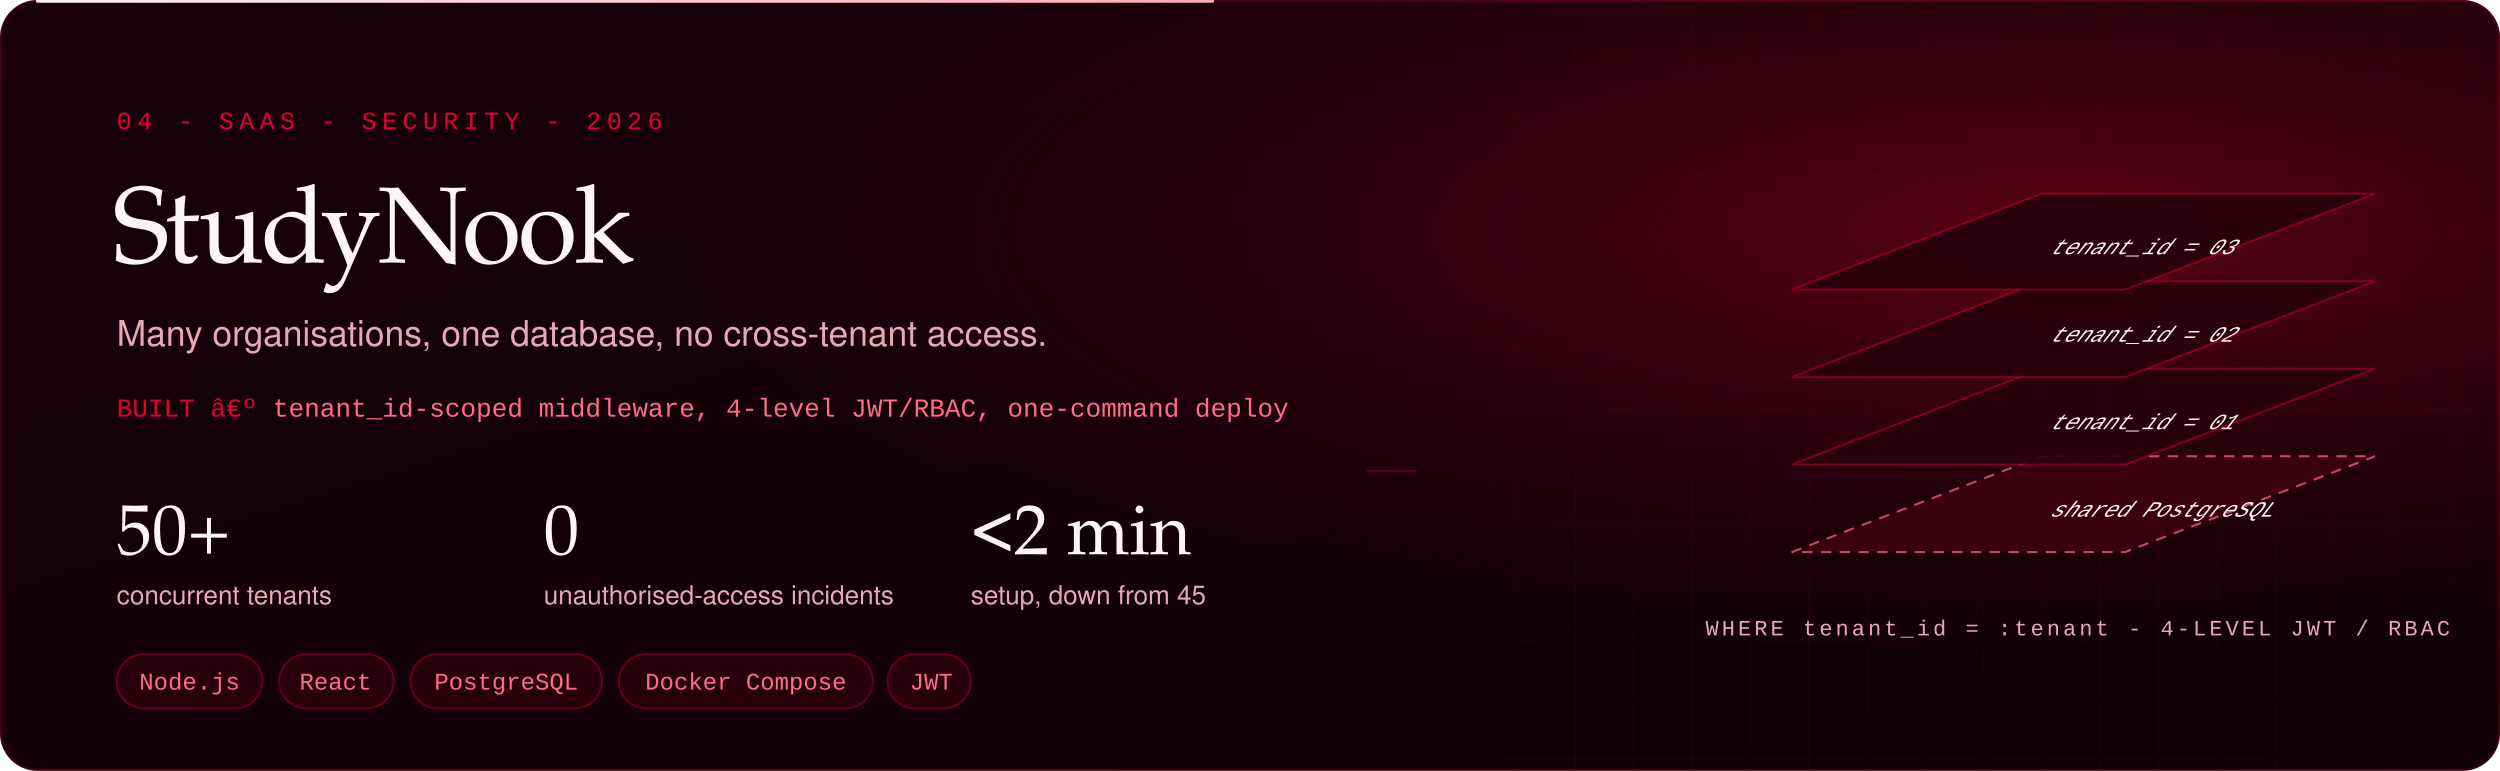
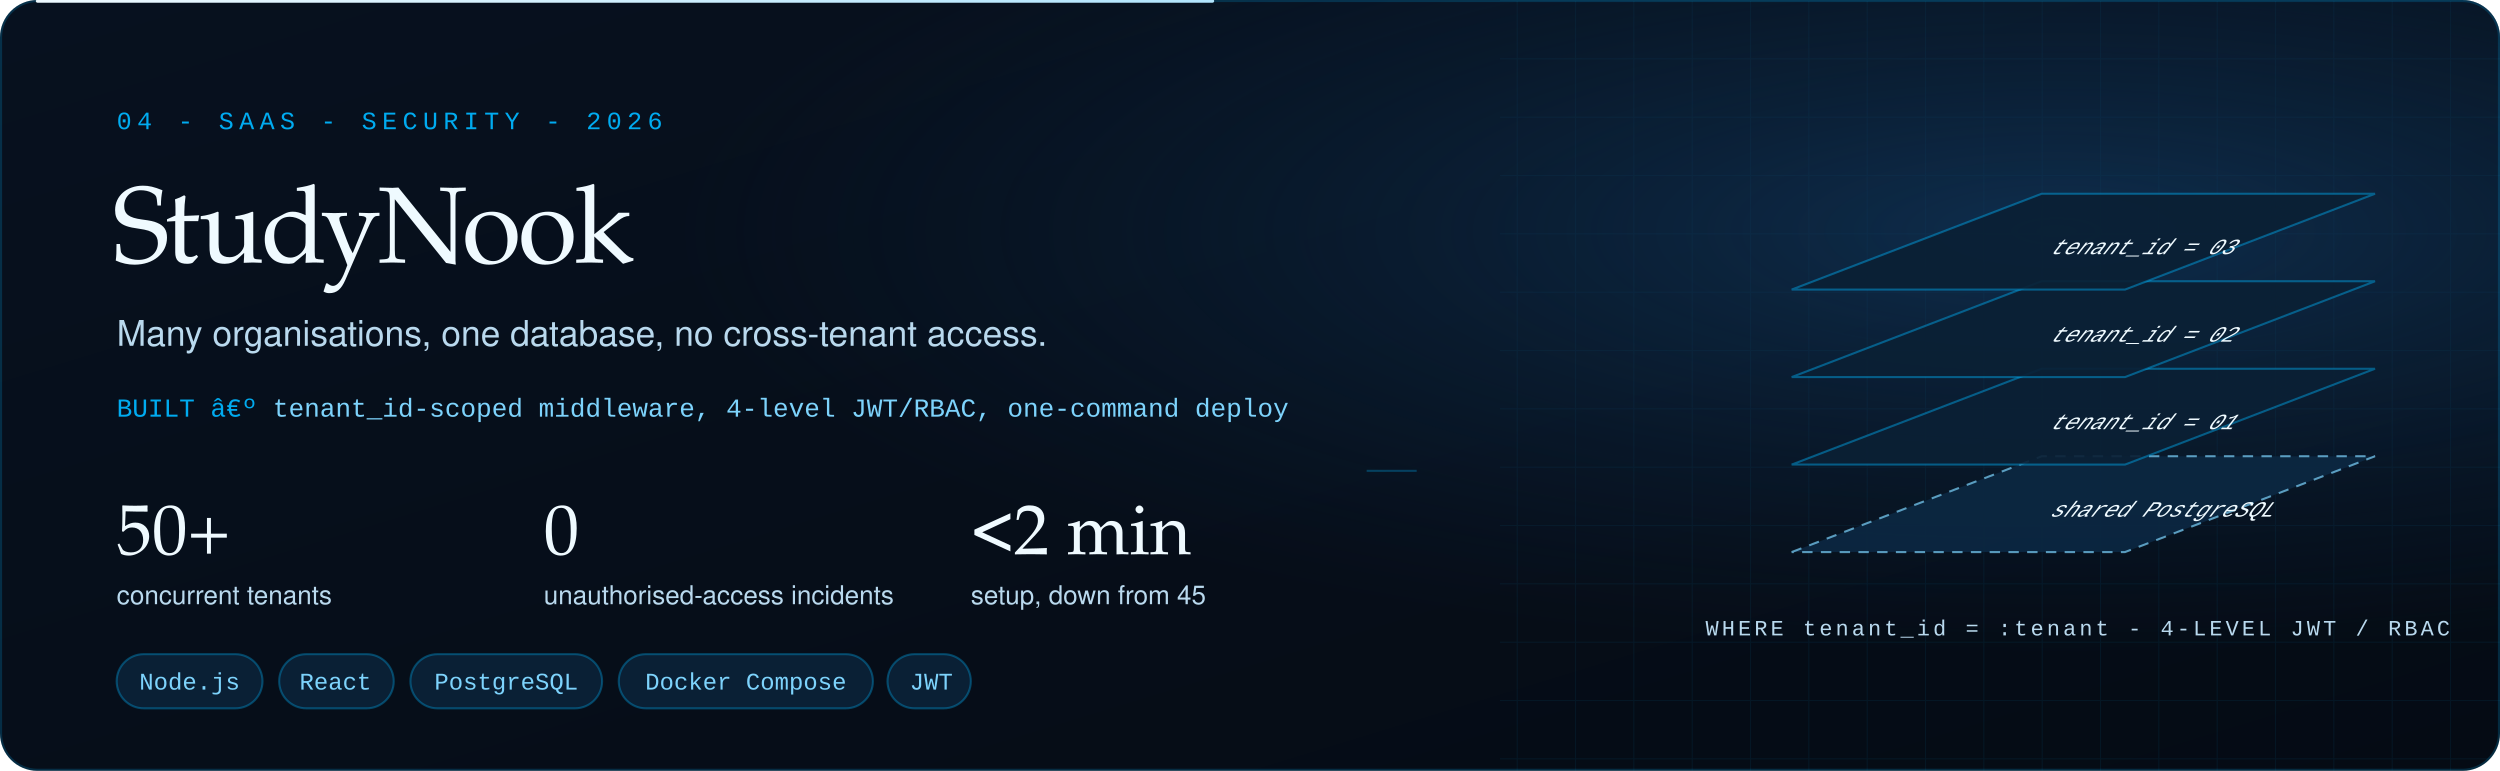
<svg xmlns="http://www.w3.org/2000/svg" viewBox="0 0 1200 370" width="1200" height="370" role="img" aria-labelledby="p4-t">
  <defs>
    <linearGradient id="p4-bg" x1="0" y1="0" x2="1" y2="1">
-       <stop offset="0" stop-color="#19000a" />
-       <stop offset="1" stop-color="#100007" />
+       <stop offset="0" stop-color="#07111f" />
+       <stop offset="1" stop-color="#050b14" />
    </linearGradient>
    <radialGradient id="p4-glow" cx="82%" cy="30%" r="55%">
-       <stop offset="0" stop-color="#7a001c" stop-opacity=".7" />
-       <stop offset="1" stop-color="#3d0010" stop-opacity="0" />
+       <stop offset="0" stop-color="#123b63" stop-opacity=".7" />
+       <stop offset="1" stop-color="#0b2742" stop-opacity="0" />
    </radialGradient>
    <pattern id="p4-grid" width="28" height="28" patternUnits="userSpaceOnUse">
-       <path d="M28 0H0V28" fill="none" stroke="#e10032" stroke-opacity=".07" />
+       <path d="M28 0H0V28" fill="none" stroke="#00abf0" stroke-opacity=".07" />
    </pattern>
    <filter id="p4-glowf" x="-50%" y="-50%" width="200%" height="200%">
      <feGaussianBlur stdDeviation="3" result="b" />
      <feMerge>
        <feMergeNode in="b" />
        <feMergeNode in="SourceGraphic" />
      </feMerge>
    </filter>
    <clipPath id="p4-clip">
      <rect width="1200" height="370" rx="18" />
    </clipPath>
    <linearGradient id="p4-trace" x1="0" y1="0" x2="1" y2="1">
-       <stop offset="0" stop-color="#fff4f6" />
-       <stop offset=".45" stop-color="#ff6b88" />
-       <stop offset="1" stop-color="#e10032" stop-opacity="0" />
+       <stop offset="0" stop-color="#effaff" />
+       <stop offset=".45" stop-color="#7dd3fc" />
+       <stop offset="1" stop-color="#00abf0" stop-opacity="0" />
    </linearGradient>
  </defs>
  <style>
    .p4-serif { font-family: Georgia, "Iowan Old Style", "Palatino Linotype", "Times New Roman", serif; }
    .p4-mono { font-family: ui-monospace, SFMono-Regular, Menlo, Consolas, "Liberation Mono", monospace; }
    .p4-sans { font-family: -apple-system, BlinkMacSystemFont, "Segoe UI", Helvetica, Arial, sans-serif; }
    .p4-in { animation: p4-in 1.2s cubic-bezier(.16,1,.3,1) both; }
    .p4-d1 { animation-delay: .15s; } .p4-d2 { animation-delay: .4s; }
    .p4-chip { animation: p4-chip .7s cubic-bezier(.34,1.56,.64,1) both; }
    @keyframes p4-chip { from { opacity: 0; transform: translateY(8px); } to { opacity: 1; transform: none; } }
    .p4-draw { stroke-dasharray: 600; stroke-dashoffset: 600; animation: p4-draw 2s cubic-bezier(.65,0,.35,1) .5s forwards; }
    @keyframes p4-in { from { opacity: 0; transform: translateY(12px); } to { opacity: 1; transform: none; } }
    @keyframes p4-draw { to { stroke-dashoffset: 0; } }
    @media (prefers-reduced-motion: reduce) { .p4-in, .p4-chip { animation: none; } .p4-draw { animation: none; stroke-dashoffset: 0; } }
    .p4-trace { stroke-dasharray: 564 3136; stroke-dashoffset: 3700; animation: p4-trace 7s linear infinite; }
    @keyframes p4-trace { to { stroke-dashoffset: 0; } }
    @media (prefers-reduced-motion: reduce) { .p4-trace { display: none; } }
  </style>
  <g clip-path="url(#p4-clip)">
    <rect width="1200" height="370" fill="url(#p4-bg)" />
    <rect x="720" width="480" height="370" fill="url(#p4-grid)" />
    <rect width="1200" height="370" fill="url(#p4-glow)" />
    <g class="p4-in p4-d1">
-       <text class="p4-mono" x="56" y="62" font-size="12" letter-spacing="2.6" fill="#e10032">04  -  SAAS  -  SECURITY  -  2026</text>
-       <text class="p4-serif" x="54" y="126" font-size="52" font-weight="300" letter-spacing="-1.5" fill="#fff4f6">StudyNook</text>
-       <text class="p4-sans" x="56" y="166" font-size="17" fill="#e5aab5">Many organisations, one database, no cross-tenant access.</text>
-       <text class="p4-mono" x="56" y="200" font-size="12.5" fill="#ff6b88">
-         <tspan fill="#e10032">BUILT â€º</tspan> tenant_id-scoped middleware, 4-level JWT/RBAC, one-command deploy</text>
-       <line class="p4-draw" x1="56" y1="226" x2="680" y2="226" stroke="#e10032" stroke-opacity=".3" />
+       <text class="p4-mono" x="56" y="62" font-size="12" letter-spacing="2.6" fill="#00abf0">04  -  SAAS  -  SECURITY  -  2026</text>
+       <text class="p4-serif" x="54" y="126" font-size="52" font-weight="300" letter-spacing="-1.5" fill="#effaff">StudyNook</text>
+       <text class="p4-sans" x="56" y="166" font-size="17" fill="#b9d9ee">Many organisations, one database, no cross-tenant access.</text>
+       <text class="p4-mono" x="56" y="200" font-size="12.5" fill="#7dd3fc">
+         <tspan fill="#00abf0">BUILT â€º</tspan> tenant_id-scoped middleware, 4-level JWT/RBAC, one-command deploy</text>
+       <line class="p4-draw" x1="56" y1="226" x2="680" y2="226" stroke="#00abf0" stroke-opacity=".3" />
      <g transform="translate(56 266)">
-         <text class="p4-serif" font-size="34" font-weight="300" fill="#fff4f6">50+</text>
-         <text class="p4-sans" y="24" font-size="12.5" fill="#e5aab5">concurrent tenants</text>
+         <text class="p4-serif" font-size="34" font-weight="300" fill="#effaff">50+</text>
+         <text class="p4-sans" y="24" font-size="12.5" fill="#b9d9ee">concurrent tenants</text>
      </g>
      <g transform="translate(261 266)">
-         <text class="p4-serif" font-size="34" font-weight="300" fill="#fff4f6">0</text>
-         <text class="p4-sans" y="24" font-size="12.5" fill="#e5aab5">unauthorised-access incidents</text>
+         <text class="p4-serif" font-size="34" font-weight="300" fill="#effaff">0</text>
+         <text class="p4-sans" y="24" font-size="12.5" fill="#b9d9ee">unauthorised-access incidents</text>
      </g>
      <g transform="translate(466 266)">
-         <text class="p4-serif" font-size="34" font-weight="300" fill="#fff4f6">&lt;2 min</text>
-         <text class="p4-sans" y="24" font-size="12.5" fill="#e5aab5">setup, down from 45</text>
+         <text class="p4-serif" font-size="34" font-weight="300" fill="#effaff">&lt;2 min</text>
+         <text class="p4-sans" y="24" font-size="12.5" fill="#b9d9ee">setup, down from 45</text>
      </g>
      <g class="p4-chip" style="animation-delay:1.00s">
-         <rect x="56" y="314" width="70" height="26" rx="13" fill="#28000b" stroke="#e10032" stroke-opacity=".35" />
-         <text class="p4-mono" x="91" y="331" text-anchor="middle" font-size="11.5" fill="#ff6b88">Node.js</text>
+         <rect x="56" y="314" width="70" height="26" rx="13" fill="#0a2035" stroke="#00abf0" stroke-opacity=".35" />
+         <text class="p4-mono" x="91" y="331" text-anchor="middle" font-size="11.5" fill="#7dd3fc">Node.js</text>
      </g>
      <g class="p4-chip" style="animation-delay:1.12s">
-         <rect x="134" y="314" width="55" height="26" rx="13" fill="#28000b" stroke="#e10032" stroke-opacity=".35" />
-         <text class="p4-mono" x="161" y="331" text-anchor="middle" font-size="11.5" fill="#ff6b88">React</text>
+         <rect x="134" y="314" width="55" height="26" rx="13" fill="#0a2035" stroke="#00abf0" stroke-opacity=".35" />
+         <text class="p4-mono" x="161" y="331" text-anchor="middle" font-size="11.5" fill="#7dd3fc">React</text>
      </g>
      <g class="p4-chip" style="animation-delay:1.24s">
-         <rect x="197" y="314" width="92" height="26" rx="13" fill="#28000b" stroke="#e10032" stroke-opacity=".35" />
-         <text class="p4-mono" x="243" y="331" text-anchor="middle" font-size="11.5" fill="#ff6b88">PostgreSQL</text>
+         <rect x="197" y="314" width="92" height="26" rx="13" fill="#0a2035" stroke="#00abf0" stroke-opacity=".35" />
+         <text class="p4-mono" x="243" y="331" text-anchor="middle" font-size="11.5" fill="#7dd3fc">PostgreSQL</text>
      </g>
      <g class="p4-chip" style="animation-delay:1.36s">
-         <rect x="297" y="314" width="122" height="26" rx="13" fill="#28000b" stroke="#e10032" stroke-opacity=".35" />
-         <text class="p4-mono" x="358" y="331" text-anchor="middle" font-size="11.5" fill="#ff6b88">Docker Compose</text>
+         <rect x="297" y="314" width="122" height="26" rx="13" fill="#0a2035" stroke="#00abf0" stroke-opacity=".35" />
+         <text class="p4-mono" x="358" y="331" text-anchor="middle" font-size="11.5" fill="#7dd3fc">Docker Compose</text>
      </g>
      <g class="p4-chip" style="animation-delay:1.48s">
-         <rect x="426" y="314" width="40" height="26" rx="13" fill="#28000b" stroke="#e10032" stroke-opacity=".35" />
-         <text class="p4-mono" x="447" y="331" text-anchor="middle" font-size="11.5" fill="#ff6b88">JWT</text>
+         <rect x="426" y="314" width="40" height="26" rx="13" fill="#0a2035" stroke="#00abf0" stroke-opacity=".35" />
+         <text class="p4-mono" x="447" y="331" text-anchor="middle" font-size="11.5" fill="#7dd3fc">JWT</text>
      </g>
    </g>
    <g class="p4-in p4-d2">
      <g transform="translate(0 35)">
        <g transform="translate(860 30)">
          <g transform="translate(0 200)">
            <animateTransform attributeName="transform" type="translate" values="0 200; 0 200; 0 200" dur="6s" repeatCount="indefinite" calcMode="spline" keySplines=".45 0 .55 1; .45 0 .55 1" />
-             <path d="M0 0 L120 -46 L280 -46 L160 0 Z" fill="#3d0010" fill-opacity=".92" stroke="#ff6b88" stroke-opacity=".7" stroke-dasharray="5 4" />
-             <text class="p4-mono" x="96" y="-17" font-size="10.5" fill="#fff4f6" transform="skewX(-38) translate(14 0)">shared PostgreSQL</text>
+             <path d="M0 0 L120 -46 L280 -46 L160 0 Z" fill="#0b2742" fill-opacity=".92" stroke="#7dd3fc" stroke-opacity=".7" stroke-dasharray="5 4" />
+             <text class="p4-mono" x="96" y="-17" font-size="10.5" fill="#effaff" transform="skewX(-38) translate(14 0)">shared PostgreSQL</text>
          </g>
          <g transform="translate(0 158)">
            <animateTransform attributeName="transform" type="translate" values="0 158; 0 152; 0 158" dur="6s" repeatCount="indefinite" calcMode="spline" keySplines=".45 0 .55 1; .45 0 .55 1" />
-             <path d="M0 0 L120 -46 L280 -46 L160 0 Z" fill="#28000b" fill-opacity=".92" stroke="#e10032" stroke-opacity=".45" />
-             <text class="p4-mono" x="96" y="-17" font-size="10.5" fill="#fff4f6" transform="skewX(-38) translate(14 0)">tenant_id = 01</text>
+             <path d="M0 0 L120 -46 L280 -46 L160 0 Z" fill="#0a2035" fill-opacity=".92" stroke="#00abf0" stroke-opacity=".45" />
+             <text class="p4-mono" x="96" y="-17" font-size="10.5" fill="#effaff" transform="skewX(-38) translate(14 0)">tenant_id = 01</text>
          </g>
          <g transform="translate(0 116)">
            <animateTransform attributeName="transform" type="translate" values="0 116; 0 104; 0 116" dur="6s" repeatCount="indefinite" calcMode="spline" keySplines=".45 0 .55 1; .45 0 .55 1" />
-             <path d="M0 0 L120 -46 L280 -46 L160 0 Z" fill="#28000b" fill-opacity=".92" stroke="#e10032" stroke-opacity=".45" />
-             <text class="p4-mono" x="96" y="-17" font-size="10.5" fill="#fff4f6" transform="skewX(-38) translate(14 0)">tenant_id = 02</text>
+             <path d="M0 0 L120 -46 L280 -46 L160 0 Z" fill="#0a2035" fill-opacity=".92" stroke="#00abf0" stroke-opacity=".45" />
+             <text class="p4-mono" x="96" y="-17" font-size="10.5" fill="#effaff" transform="skewX(-38) translate(14 0)">tenant_id = 02</text>
          </g>
          <g transform="translate(0 74)">
            <animateTransform attributeName="transform" type="translate" values="0 74; 0 56; 0 74" dur="6s" repeatCount="indefinite" calcMode="spline" keySplines=".45 0 .55 1; .45 0 .55 1" />
-             <path d="M0 0 L120 -46 L280 -46 L160 0 Z" fill="#28000b" fill-opacity=".92" stroke="#e10032" stroke-opacity=".45" />
-             <text class="p4-mono" x="96" y="-17" font-size="10.5" fill="#fff4f6" transform="skewX(-38) translate(14 0)">tenant_id = 03</text>
+             <path d="M0 0 L120 -46 L280 -46 L160 0 Z" fill="#0a2035" fill-opacity=".92" stroke="#00abf0" stroke-opacity=".45" />
+             <text class="p4-mono" x="96" y="-17" font-size="10.5" fill="#effaff" transform="skewX(-38) translate(14 0)">tenant_id = 03</text>
          </g>
        </g>
-         <text class="p4-mono" x="1176" y="270" text-anchor="end" font-size="10.5" letter-spacing="1.5" fill="#e5aab5">WHERE tenant_id = :tenant  -  4-LEVEL JWT / RBAC</text>
+         <text class="p4-mono" x="1176" y="270" text-anchor="end" font-size="10.5" letter-spacing="1.5" fill="#b9d9ee">WHERE tenant_id = :tenant  -  4-LEVEL JWT / RBAC</text>
      </g>
    </g>
-     <rect x=".5" y=".5" width="1199" height="369" rx="17.5" fill="none" stroke="#e10032" stroke-opacity=".2" />
+     <rect x=".5" y=".5" width="1199" height="369" rx="17.5" fill="none" stroke="#00abf0" stroke-opacity=".2" />
    <rect class="p4-trace" style="animation-delay:-5.1s" x=".5" y=".5" width="1199" height="369" rx="17.5" fill="none" stroke="url(#p4-trace)" stroke-width="1.6" stroke-linecap="round" />
  </g>
</svg>
